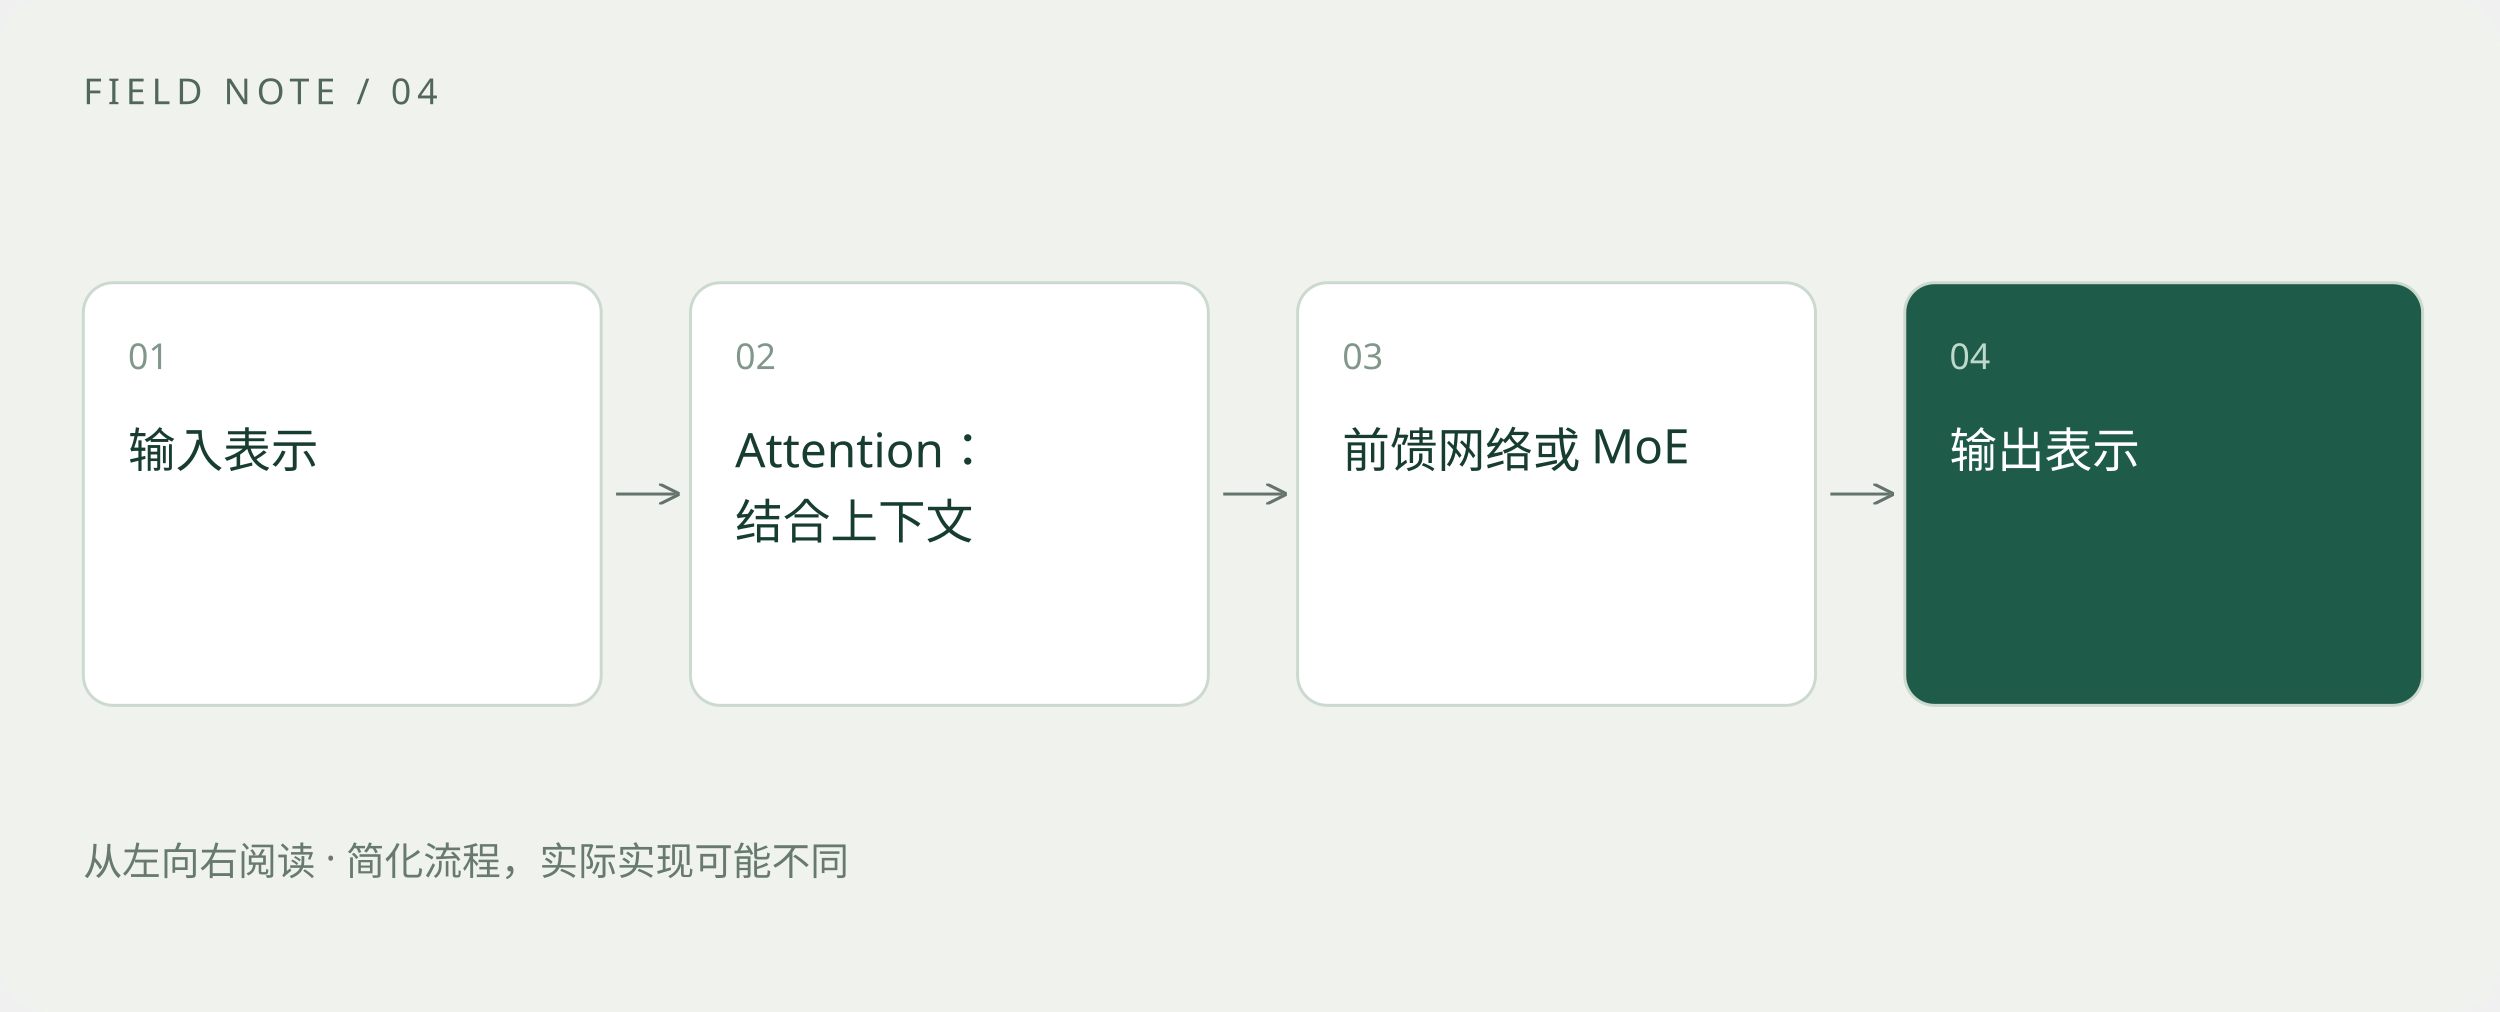
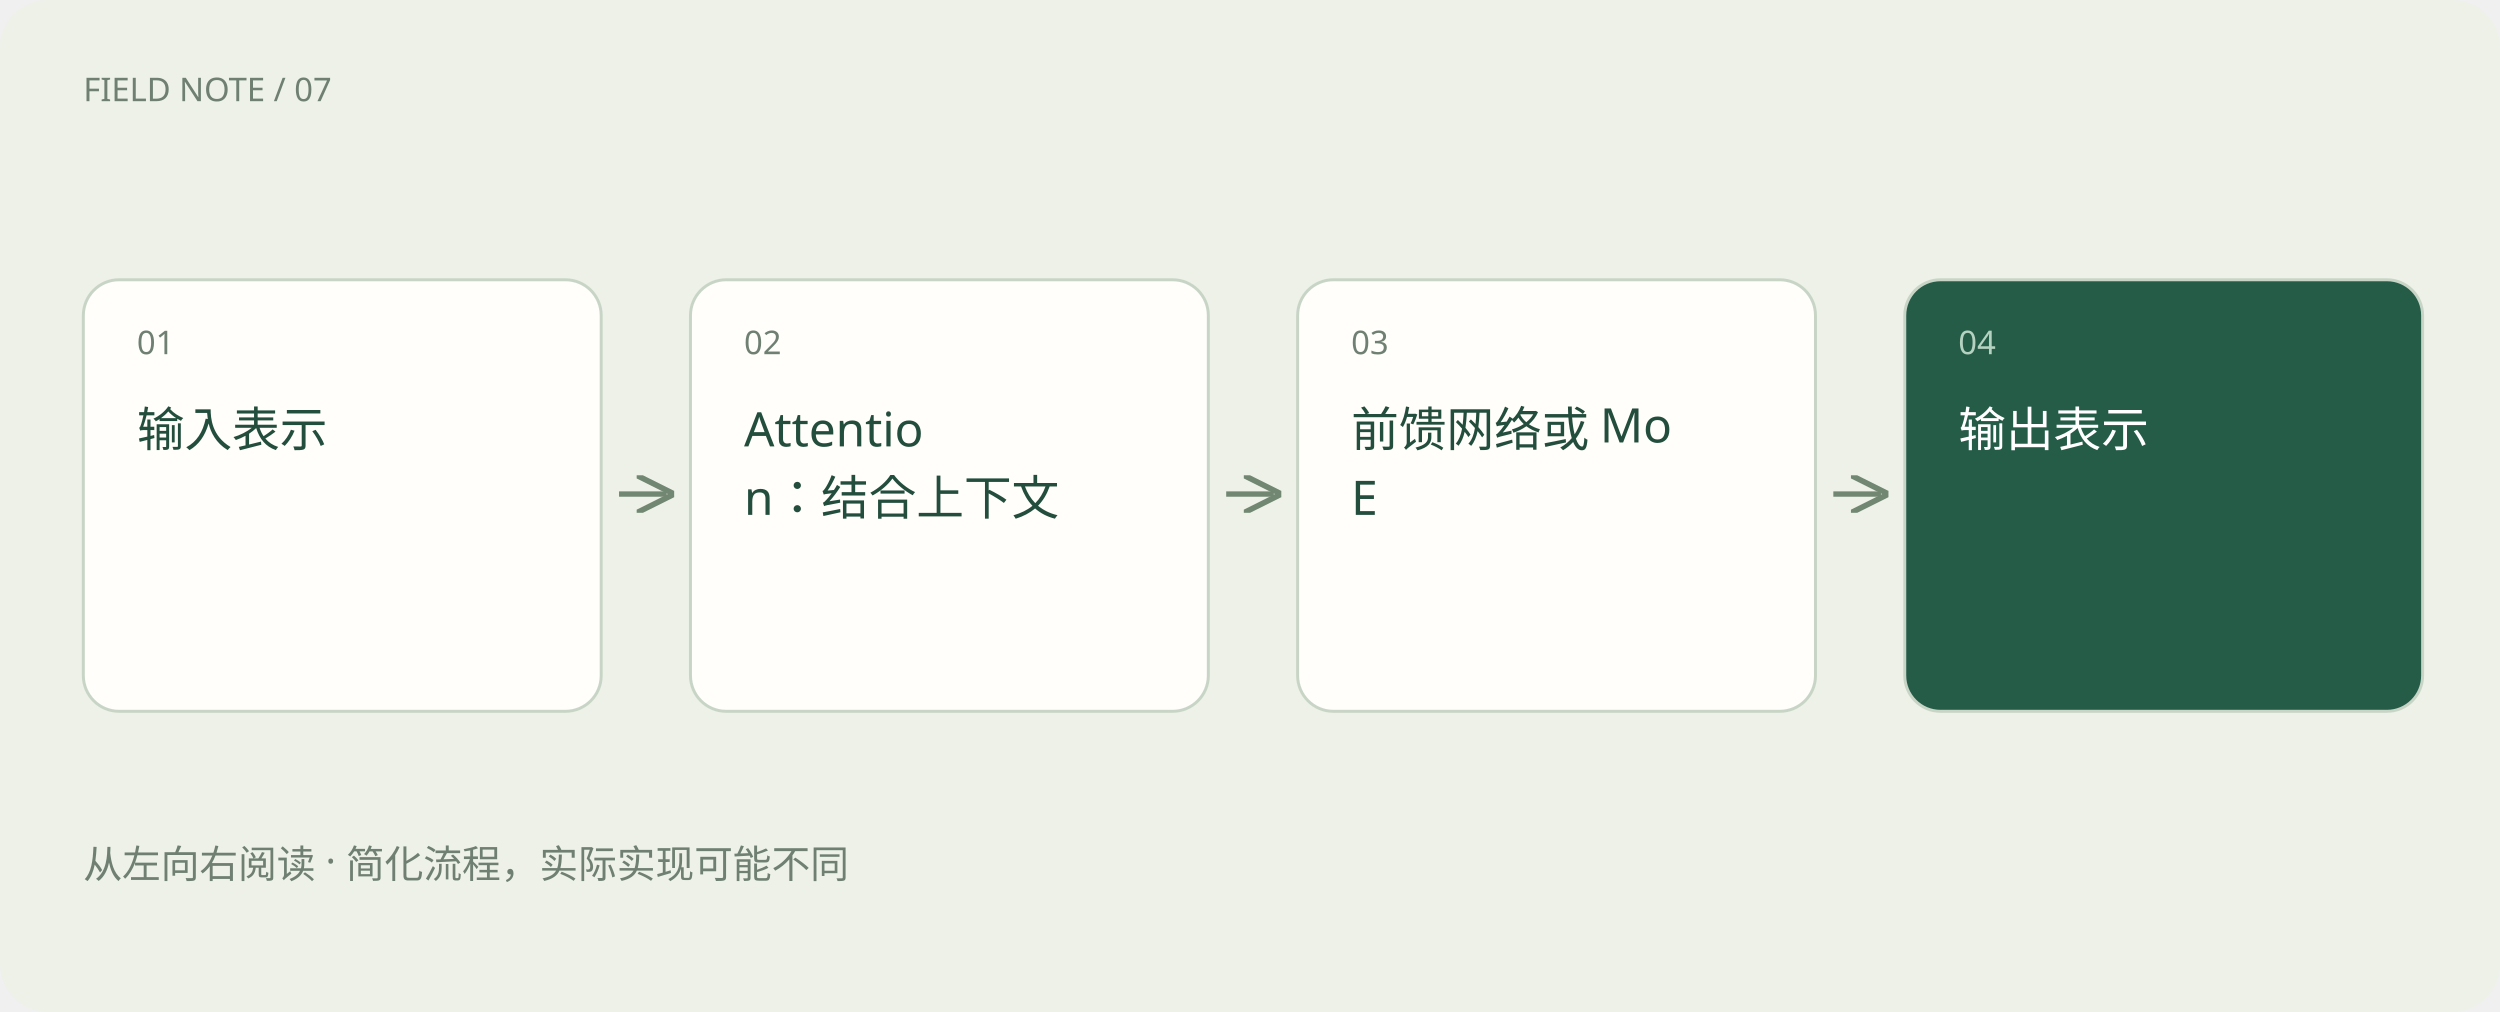
<svg xmlns="http://www.w3.org/2000/svg" viewBox="0 0 840 340" role="img" aria-labelledby="title desc">
  <defs>
    <marker id="arrow" viewBox="0 0 10 10" refX="8" refY="5" markerWidth="7" markerHeight="7" orient="auto">
-       <path d="M0 0L10 5L0 10" fill="none" stroke="#64746c" stroke-width="1.5" />
+       <path d="M0 0L10 5L0 10" fill="none" stroke="#718772" stroke-width="1.5" />
    </marker>
  </defs>
-   <rect width="840" height="340" rx="16" fill="#f0f3ed" />
+   <rect width="840" height="340" rx="16" fill="#edf1e8" />
  <g font-family="PingFang SC,Microsoft YaHei,sans-serif">
-     <text x="28" y="35" fill="#52675c" font-size="12" letter-spacing="2">FIELD NOTE / 04</text>
-     <rect x="28" y="95" width="174" height="142" rx="10" fill="#fff" stroke="#cbd9cf" />
-     <text x="43" y="124" fill="#81978b" font-size="12">01</text>
-     <text x="43" y="157" fill="#173d31" font-size="16">输入表示</text>
-     <path d="M207 166h20" stroke="#64746c" fill="none" marker-end="url(#arrow)" />
-     <rect x="232" y="95" width="174" height="142" rx="10" fill="#fff" stroke="#cbd9cf" />
-     <text x="247" y="124" fill="#81978b" font-size="12">02</text>
-     <text x="247" y="157" fill="#173d31" font-size="16">Attention：</text>
-     <text x="247" y="181" fill="#173d31" font-size="16">结合上下文</text>
-     <path d="M411 166h20" stroke="#64746c" fill="none" marker-end="url(#arrow)" />
-     <rect x="436" y="95" width="174" height="142" rx="10" fill="#fff" stroke="#cbd9cf" />
-     <text x="451" y="124" fill="#81978b" font-size="12">03</text>
-     <text x="451" y="157" fill="#173d31" font-size="16">前馈网络或 MoE</text>
-     <path d="M615 166h20" stroke="#64746c" fill="none" marker-end="url(#arrow)" />
-     <rect x="640" y="95" width="174" height="142" rx="10" fill="#1f5b49" stroke="#cbd9cf" />
-     <text x="655" y="124" fill="#bdd9cc" font-size="12">04</text>
-     <text x="655" y="157" fill="#fff" font-size="16">输出表示</text>
-     <text x="28" y="294" fill="#687a6e" font-size="13">从左向右阅读 · 简化流程，实际实现可能不同</text>
+     <text x="28" y="34" text-anchor="start" fill="#6f8072" font-size="11">FIELD NOTE / 07</text>
+     <rect x="28" y="94" width="174" height="145" rx="12" fill="#fffefa" stroke="#c8d5c6" />
+     <text x="46" y="119" text-anchor="start" fill="#6f8072" font-size="11">01</text>
+     <text x="46" y="150" text-anchor="start" fill="#234d3d" font-size="16">输入表示</text>
+     <path d="M208 166 H224" fill="none" stroke="#718772" stroke-width="1.8" marker-end="url(#arrow)" />
+     <rect x="232" y="94" width="174" height="145" rx="12" fill="#fffefa" stroke="#c8d5c6" />
+     <text x="250" y="119" text-anchor="start" fill="#6f8072" font-size="11">02</text>
+     <text x="250" y="150" text-anchor="start" fill="#234d3d" font-size="16">Attentio</text>
+     <text x="250" y="173" text-anchor="start" fill="#234d3d" font-size="16">n：结合上下文</text>
+     <path d="M412 166 H428" fill="none" stroke="#718772" stroke-width="1.8" marker-end="url(#arrow)" />
+     <rect x="436" y="94" width="174" height="145" rx="12" fill="#fffefa" stroke="#c8d5c6" />
+     <text x="454" y="119" text-anchor="start" fill="#6f8072" font-size="11">03</text>
+     <text x="454" y="150" text-anchor="start" fill="#234d3d" font-size="16">前馈网络或 Mo</text>
+     <text x="454" y="173" text-anchor="start" fill="#234d3d" font-size="16">E</text>
+     <path d="M616 166 H632" fill="none" stroke="#718772" stroke-width="1.8" marker-end="url(#arrow)" />
+     <rect x="640" y="94" width="174" height="145" rx="12" fill="#245c48" stroke="#c8d5c6" />
+     <text x="658" y="119" text-anchor="start" fill="#b5d1bf" font-size="11">04</text>
+     <text x="658" y="150" text-anchor="start" fill="#fff" font-size="16">输出表示</text>
+     <text x="28" y="295" text-anchor="start" fill="#6f8072" font-size="13">从左向右阅读 · 简化流程，实际实现可能不同</text>
  </g>
</svg>
